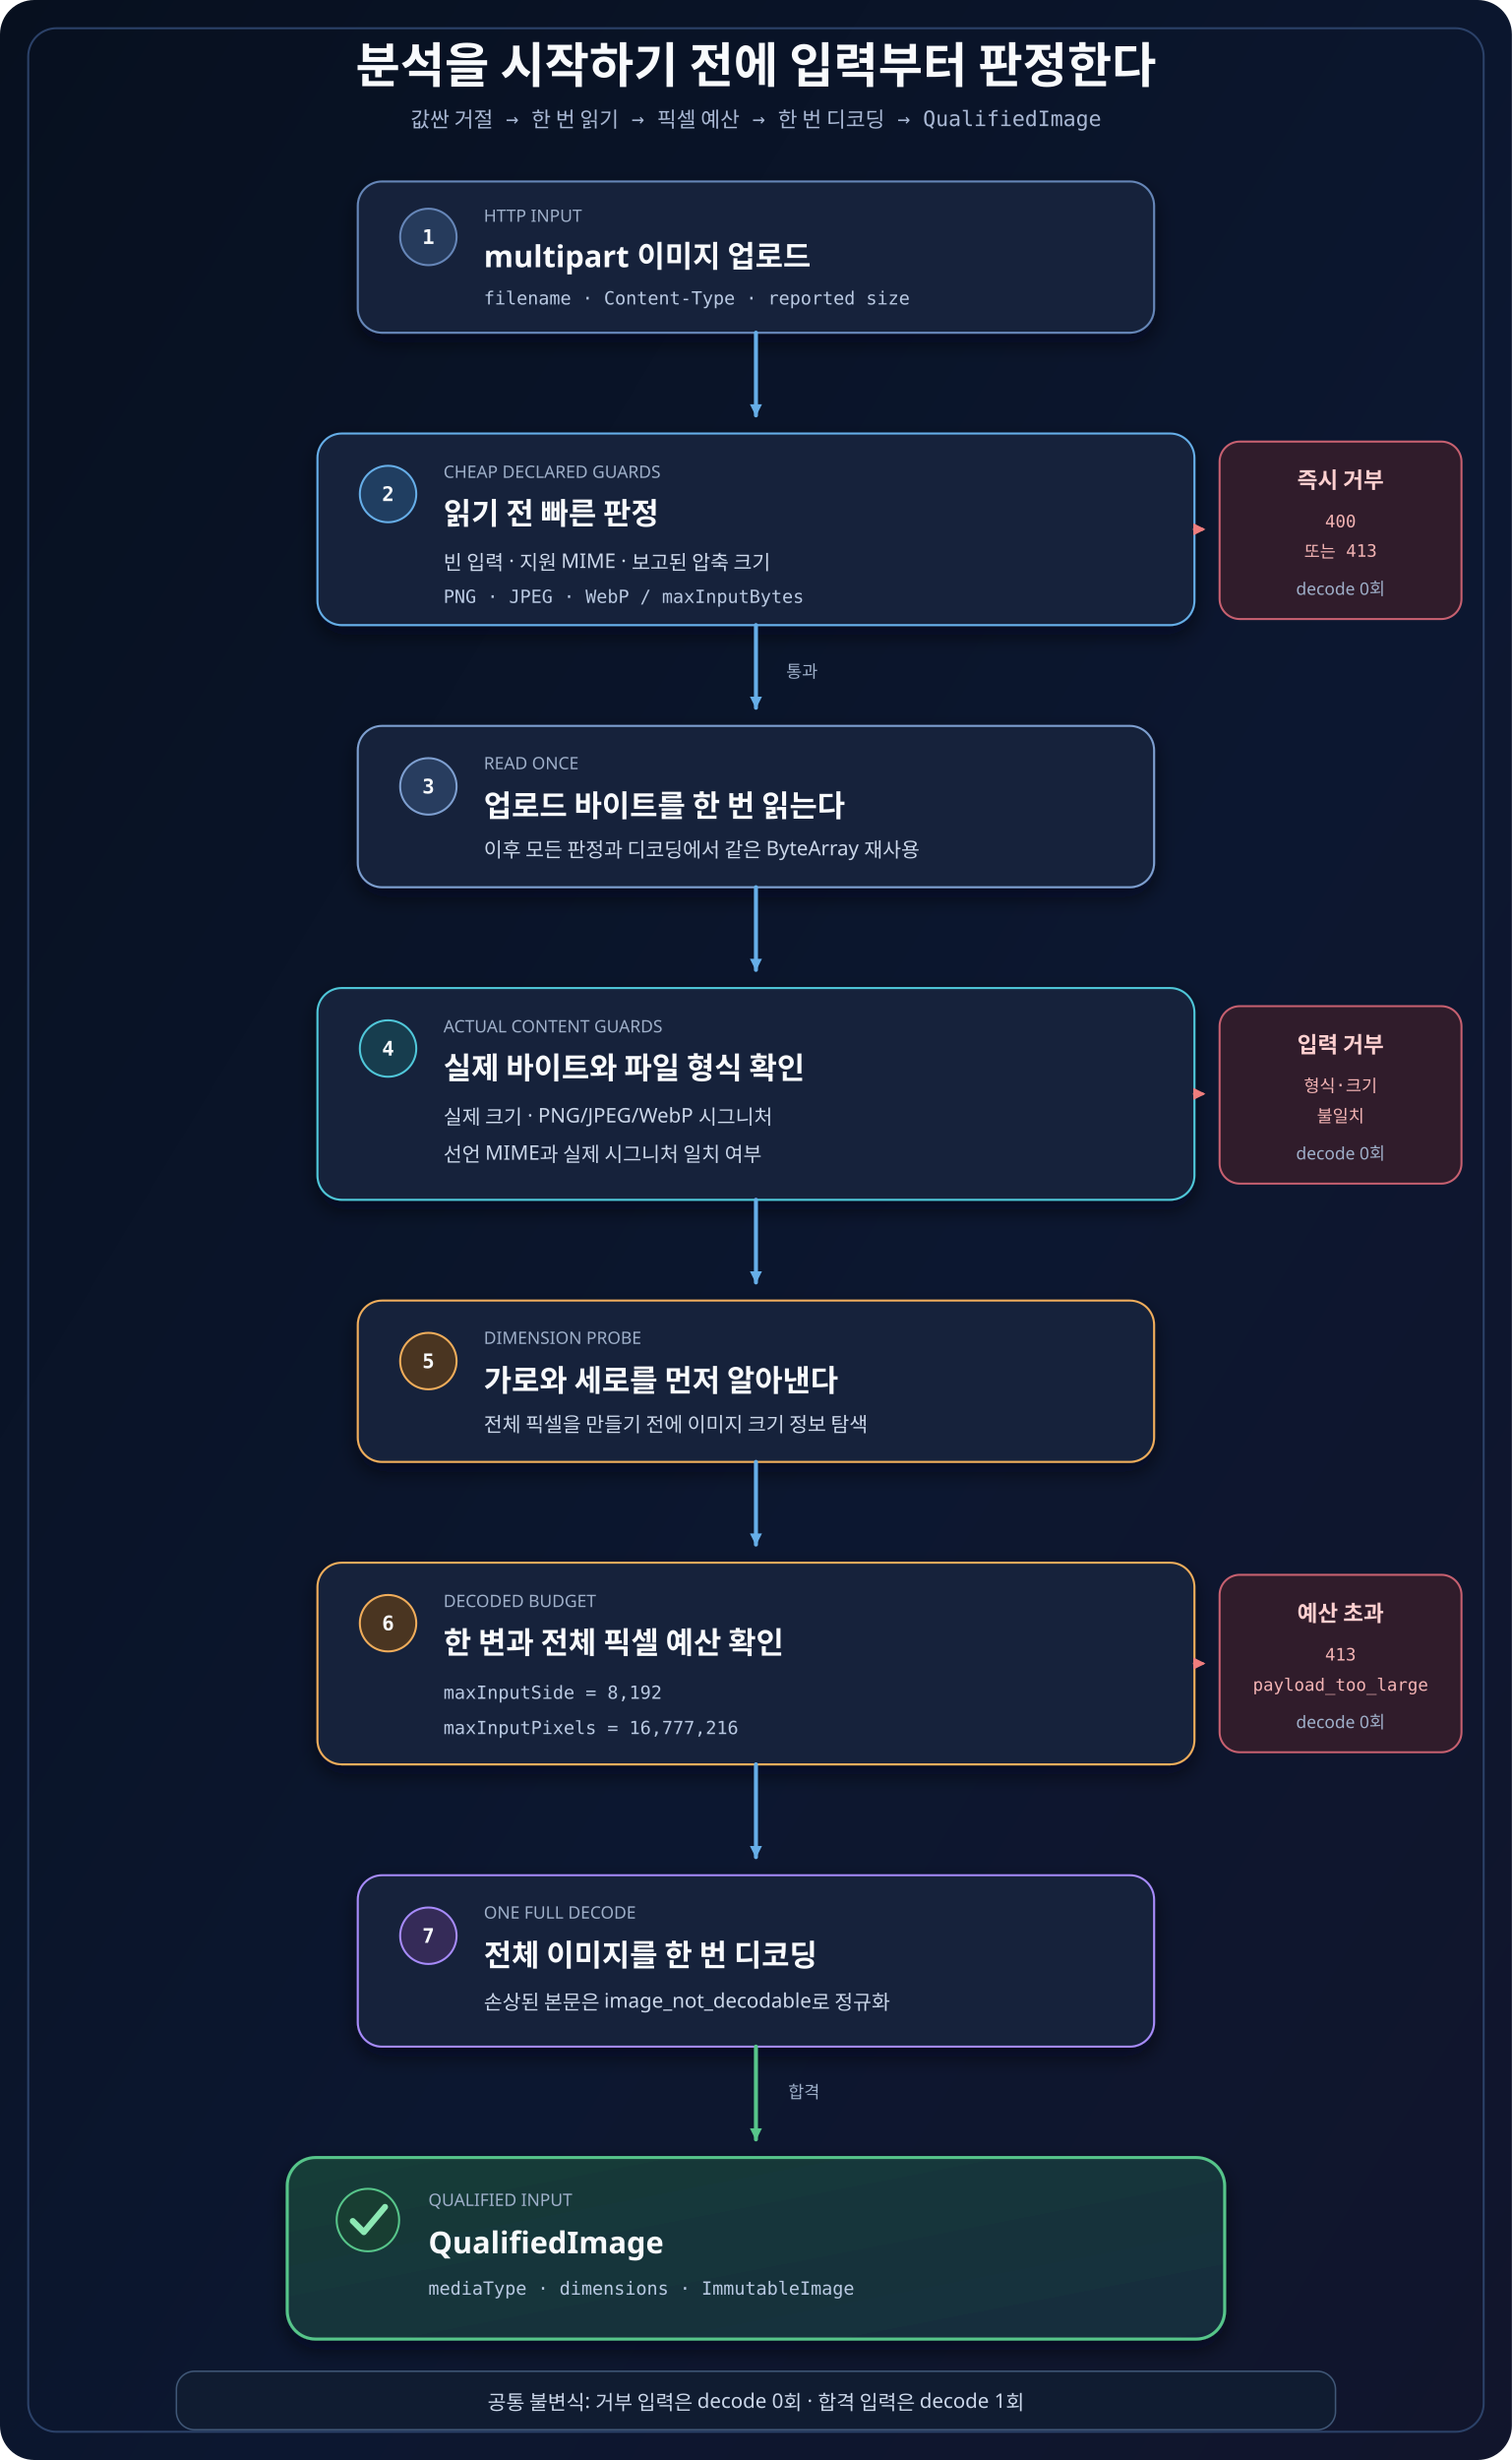
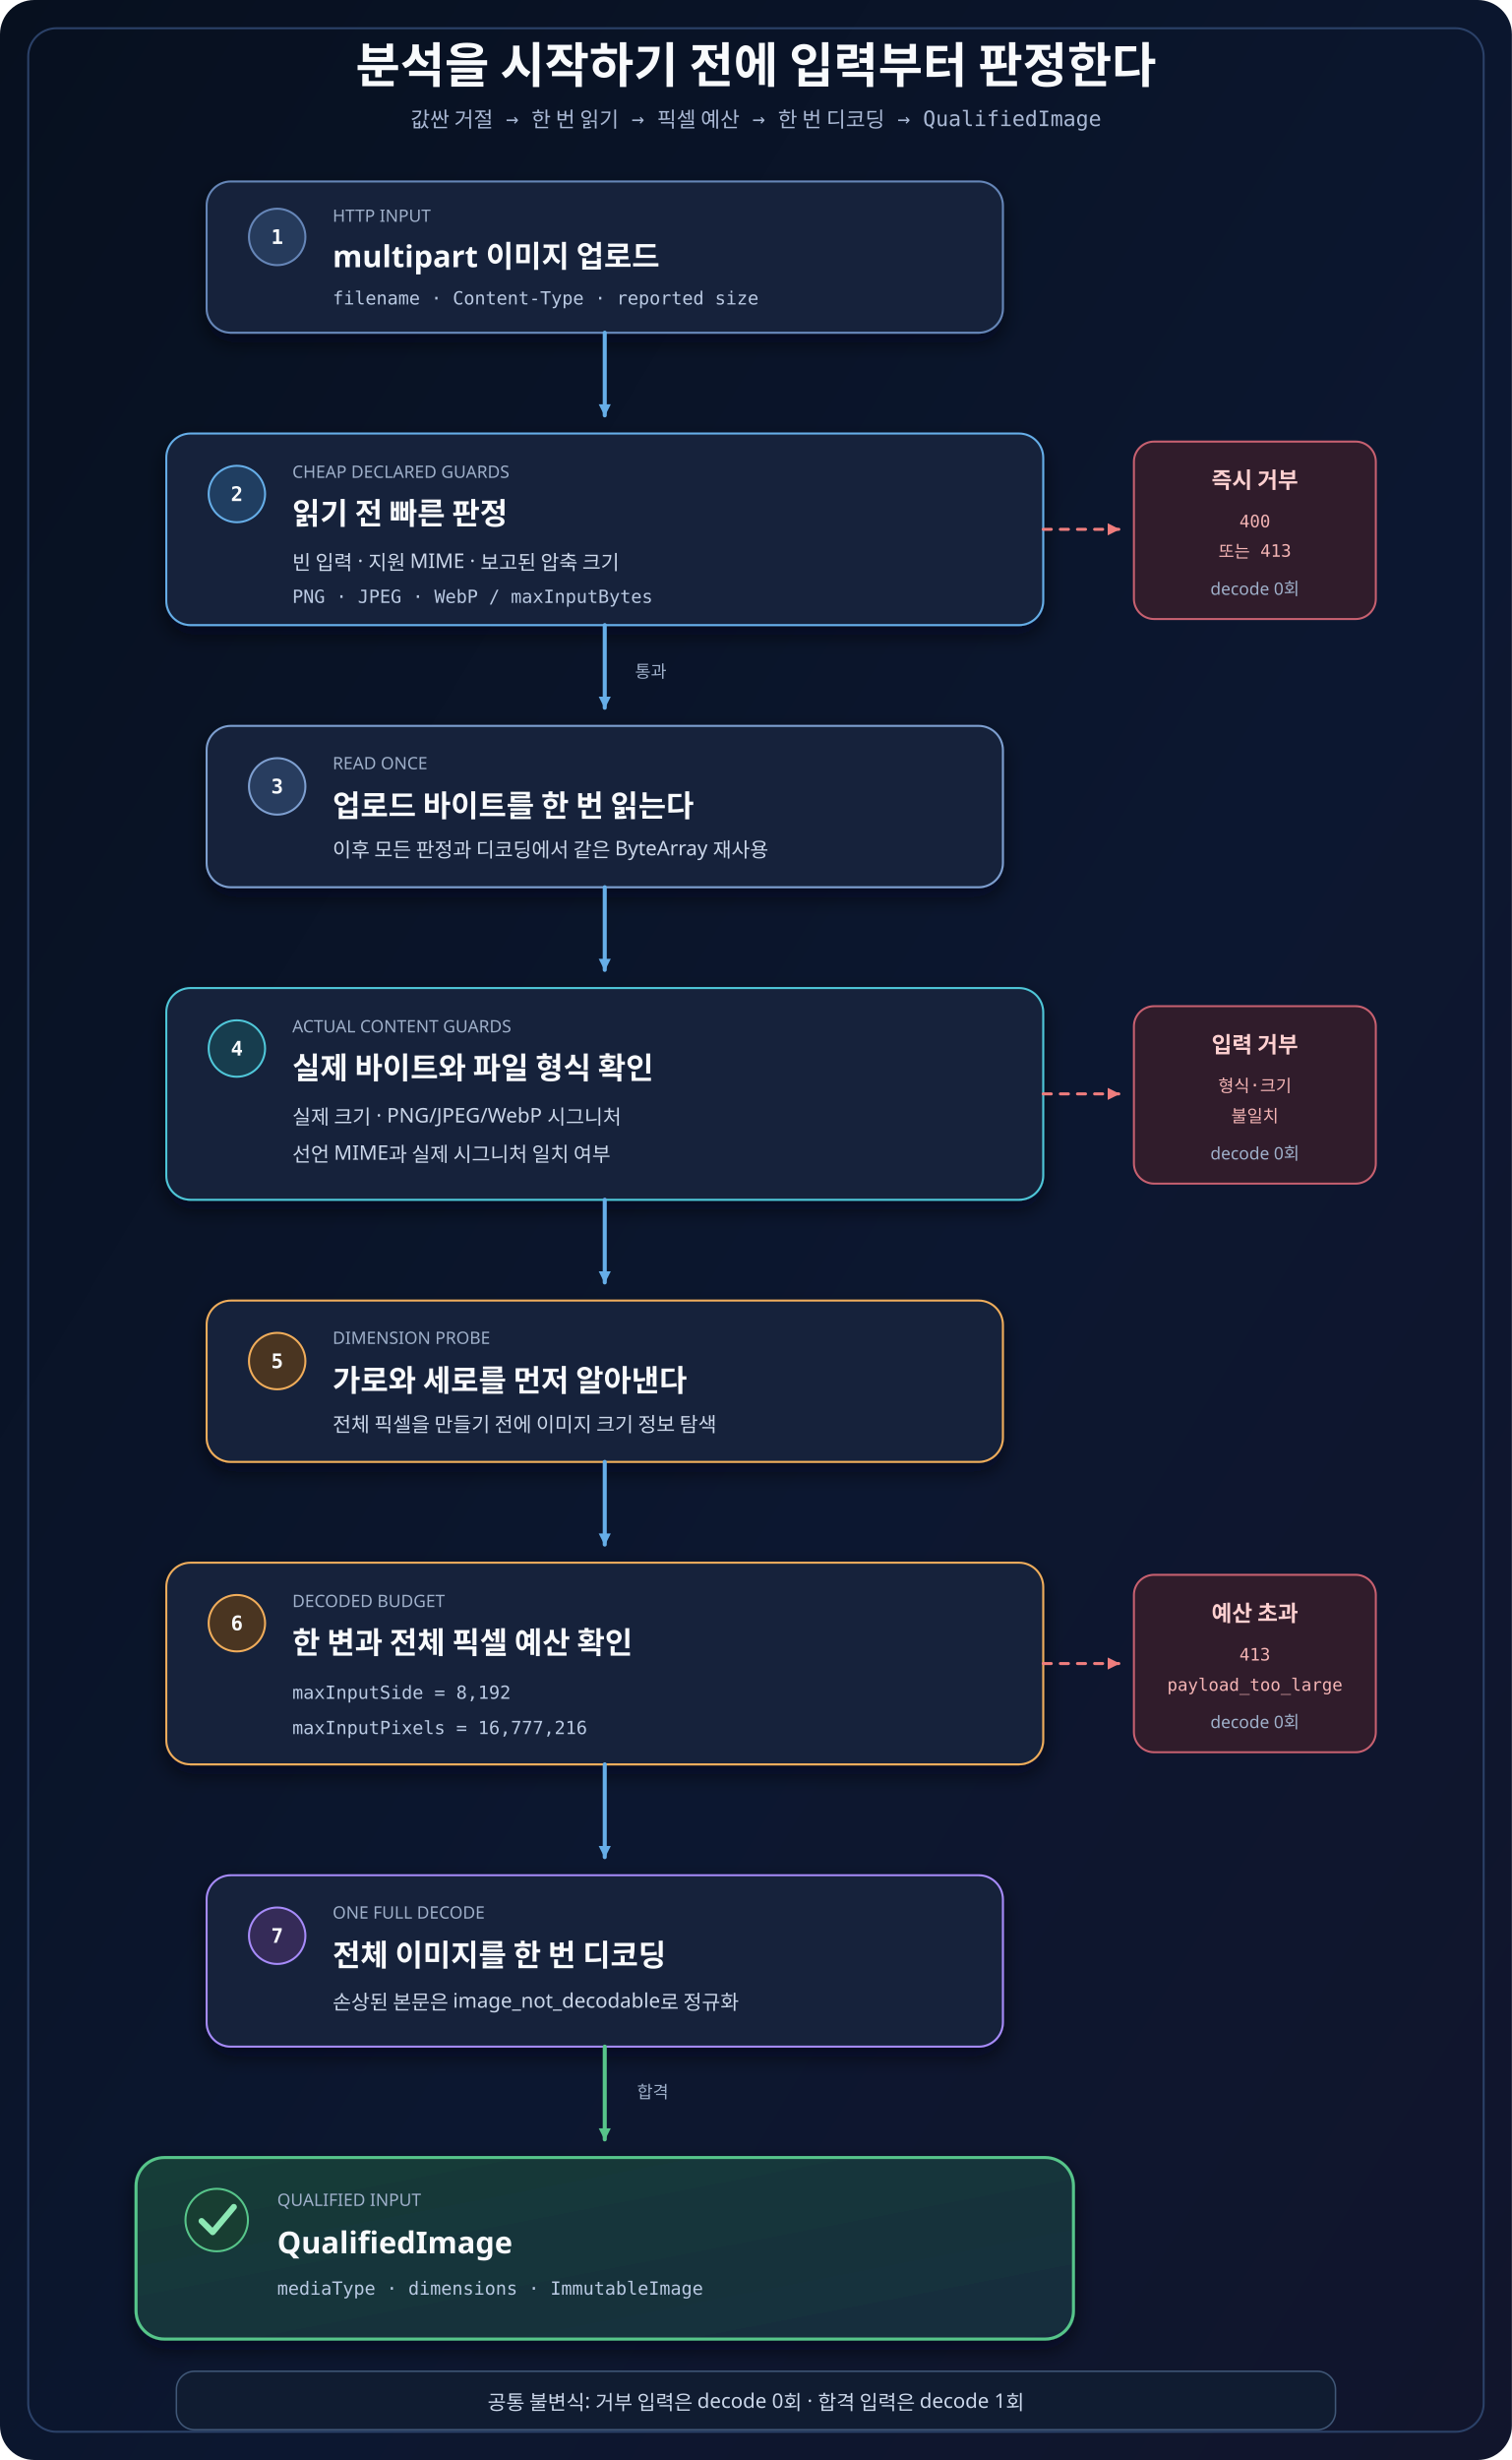
<svg xmlns="http://www.w3.org/2000/svg" width="1500" height="2440" viewBox="0 0 1500 2440" role="img" aria-labelledby="title desc">
  <defs>
    <linearGradient id="canvas" x1="0" y1="0" x2="1" y2="1">
      <stop offset="0" stop-color="#07101f" />
      <stop offset="0.58" stop-color="#0c1730" />
      <stop offset="1" stop-color="#11152c" />
    </linearGradient>
    <linearGradient id="qualified" x1="0" y1="0" x2="1" y2="1">
      <stop offset="0" stop-color="#173d38" />
      <stop offset="1" stop-color="#142c3d" />
    </linearGradient>
    <filter id="shadow" x="-18%" y="-20%" width="136%" height="150%">
      <feDropShadow dx="0" dy="9" stdDeviation="10" flood-color="#020617" flood-opacity="0.58" />
    </filter>
    <marker id="arrow-blue" markerWidth="14" markerHeight="14" refX="12" refY="7" orient="auto" markerUnits="userSpaceOnUse">
      <path d="M1 1 L13 7 L1 13 Z" fill="#66aee8" />
    </marker>
    <marker id="arrow-green" markerWidth="14" markerHeight="14" refX="12" refY="7" orient="auto" markerUnits="userSpaceOnUse">
      <path d="M1 1 L13 7 L1 13 Z" fill="#57c58a" />
    </marker>
    <marker id="arrow-red" markerWidth="14" markerHeight="14" refX="12" refY="7" orient="auto" markerUnits="userSpaceOnUse">
      <path d="M1 1 L13 7 L1 13 Z" fill="#ef7d7d" />
    </marker>
    <style>
      .title{font-family:'goorm Sans','Architects Daughter',sans-serif;font-size:48px;font-weight:700;fill:#f8fafc}
      .subtitle{font-family:'goorm Sans Code','Comic Mono','goorm Sans',monospace;font-size:21px;fill:#a9b8d4}
      .cardTitle{font-family:'goorm Sans','Architects Daughter',sans-serif;font-size:30px;font-weight:700;fill:#f8fafc}
      .body{font-family:'goorm Sans','Architects Daughter',sans-serif;font-size:20px;fill:#cbd7ea}
      .mono{font-family:'goorm Sans Code','Comic Mono','goorm Sans',monospace;font-size:18px;fill:#b9c9e2}
      .small{font-family:'goorm Sans','Architects Daughter',sans-serif;font-size:17px;fill:#9fb0ca}
      .step{font-family:'goorm Sans Code','Comic Mono','goorm Sans',monospace;font-size:20px;font-weight:700;fill:#f8fafc}
      .rejectTitle{font-family:'goorm Sans','Architects Daughter',sans-serif;font-size:22px;font-weight:700;fill:#ffd0d0}
      .rejectCode{font-family:'goorm Sans Code','Comic Mono','goorm Sans',monospace;font-size:17px;fill:#f4b4b4}
      .card{fill:#14233a;stroke-width:2;filter:url(#shadow)}
      .connector{fill:none;stroke-width:4;stroke-linecap:round;stroke-linejoin:round}
      .rejectLine{fill:none;stroke:#ef7d7d;stroke-width:3;stroke-linecap:round;stroke-dasharray:8 9}
      .pill{fill:#101c31;stroke-width:1.5}
    </style>
  </defs>
  <rect width="1500" height="2440" rx="34" fill="url(#canvas)" />
  <rect x="28" y="28" width="1444" height="2384" rx="28" fill="none" stroke="#2b4168" stroke-width="2" />
  <text class="title" x="750" y="82" text-anchor="middle">분석을 시작하기 전에 입력부터 판정한다</text>
  <text class="subtitle" x="750" y="126" text-anchor="middle">값싼 거절 → 한 번 읽기 → 픽셀 예산 → 한 번 디코딩 → QualifiedImage</text>
  <g id="card-upload" data-node="upload">
-     <rect class="card" x="355" y="180" width="790" height="150" rx="24" stroke="#6686b8" />
-     <circle cx="425" cy="235" r="28" fill="#263b5c" stroke="#6686b8" stroke-width="2" />
-     <text class="step" x="425" y="242" text-anchor="middle">1</text>
-     <text class="small" x="480" y="220">HTTP INPUT</text>
-     <text class="cardTitle" x="480" y="265">multipart 이미지 업로드</text>
-     <text class="mono" x="480" y="302">filename · Content-Type · reported size</text>
+     <rect class="card" x="205" y="180" width="790" height="150" rx="24" stroke="#6686b8" />
+     <circle cx="275" cy="235" r="28" fill="#263b5c" stroke="#6686b8" stroke-width="2" />
+     <text class="step" x="275" y="242" text-anchor="middle">1</text>
+     <text class="small" x="330" y="220">HTTP INPUT</text>
+     <text class="cardTitle" x="330" y="265">multipart 이미지 업로드</text>
+     <text class="mono" x="330" y="302">filename · Content-Type · reported size</text>
  </g>
-   <path class="connector" data-connector="upload-to-declared" d="M750 330 V412" stroke="#66aee8" marker-end="url(#arrow-blue)" />
+   <path class="connector" data-connector="upload-to-declared" d="M600 330 V412" stroke="#66aee8" marker-end="url(#arrow-blue)" />
  <g id="card-declared" data-node="declared-guards">
-     <rect class="card" x="315" y="430" width="870" height="190" rx="24" stroke="#66aee8" />
-     <circle cx="385" cy="490" r="28" fill="#203e61" stroke="#66aee8" stroke-width="2" />
-     <text class="step" x="385" y="497" text-anchor="middle">2</text>
-     <text class="small" x="440" y="474">CHEAP DECLARED GUARDS</text>
-     <text class="cardTitle" x="440" y="520">읽기 전 빠른 판정</text>
-     <text class="body" x="440" y="565">빈 입력 · 지원 MIME · 보고된 압축 크기</text>
-     <text class="mono" x="440" y="598">PNG · JPEG · WebP / maxInputBytes</text>
+     <rect class="card" x="165" y="430" width="870" height="190" rx="24" stroke="#66aee8" />
+     <circle cx="235" cy="490" r="28" fill="#203e61" stroke="#66aee8" stroke-width="2" />
+     <text class="step" x="235" y="497" text-anchor="middle">2</text>
+     <text class="small" x="290" y="474">CHEAP DECLARED GUARDS</text>
+     <text class="cardTitle" x="290" y="520">읽기 전 빠른 판정</text>
+     <text class="body" x="290" y="565">빈 입력 · 지원 MIME · 보고된 압축 크기</text>
+     <text class="mono" x="290" y="598">PNG · JPEG · WebP / maxInputBytes</text>
  </g>
-   <path class="rejectLine" data-connector="declared-to-reject" d="M1185 525 H1195" marker-end="url(#arrow-red)" />
+   <path class="rejectLine" data-connector="declared-to-reject" d="M1035 525 H1110" marker-end="url(#arrow-red)" />
  <g id="reject-early" data-node="reject-early">
-     <rect x="1210" y="438" width="240" height="176" rx="20" fill="#301c2b" stroke="#c76070" stroke-width="2" />
-     <text class="rejectTitle" x="1330" y="484" text-anchor="middle">즉시 거부</text>
-     <text class="rejectCode" x="1330" y="523" text-anchor="middle">400</text>
-     <text class="rejectCode" x="1330" y="553" text-anchor="middle">또는 413</text>
-     <text class="small" x="1330" y="590" text-anchor="middle">decode 0회</text>
+     <rect x="1125" y="438" width="240" height="176" rx="20" fill="#301c2b" stroke="#c76070" stroke-width="2" />
+     <text class="rejectTitle" x="1245" y="484" text-anchor="middle">즉시 거부</text>
+     <text class="rejectCode" x="1245" y="523" text-anchor="middle">400</text>
+     <text class="rejectCode" x="1245" y="553" text-anchor="middle">또는 413</text>
+     <text class="small" x="1245" y="590" text-anchor="middle">decode 0회</text>
  </g>
-   <path class="connector" data-connector="declared-to-read" d="M750 620 V702" stroke="#66aee8" marker-end="url(#arrow-blue)" />
-   <text class="small" x="780" y="672">통과</text>
+   <path class="connector" data-connector="declared-to-read" d="M600 620 V702" stroke="#66aee8" marker-end="url(#arrow-blue)" />
+   <text class="small" x="630" y="672">통과</text>
  <g id="card-read" data-node="read-once">
-     <rect class="card" x="355" y="720" width="790" height="160" rx="24" stroke="#7e9fd0" />
-     <circle cx="425" cy="780" r="28" fill="#283d5f" stroke="#7e9fd0" stroke-width="2" />
-     <text class="step" x="425" y="787" text-anchor="middle">3</text>
-     <text class="small" x="480" y="763">READ ONCE</text>
-     <text class="cardTitle" x="480" y="810">업로드 바이트를 한 번 읽는다</text>
-     <text class="body" x="480" y="850">이후 모든 판정과 디코딩에서 같은 ByteArray 재사용</text>
+     <rect class="card" x="205" y="720" width="790" height="160" rx="24" stroke="#7e9fd0" />
+     <circle cx="275" cy="780" r="28" fill="#283d5f" stroke="#7e9fd0" stroke-width="2" />
+     <text class="step" x="275" y="787" text-anchor="middle">3</text>
+     <text class="small" x="330" y="763">READ ONCE</text>
+     <text class="cardTitle" x="330" y="810">업로드 바이트를 한 번 읽는다</text>
+     <text class="body" x="330" y="850">이후 모든 판정과 디코딩에서 같은 ByteArray 재사용</text>
  </g>
-   <path class="connector" data-connector="read-to-actual" d="M750 880 V962" stroke="#66aee8" marker-end="url(#arrow-blue)" />
+   <path class="connector" data-connector="read-to-actual" d="M600 880 V962" stroke="#66aee8" marker-end="url(#arrow-blue)" />
  <g id="card-actual" data-node="actual-guards">
-     <rect class="card" x="315" y="980" width="870" height="210" rx="24" stroke="#50c7d9" />
-     <circle cx="385" cy="1040" r="28" fill="#173d4e" stroke="#50c7d9" stroke-width="2" />
-     <text class="step" x="385" y="1047" text-anchor="middle">4</text>
-     <text class="small" x="440" y="1024">ACTUAL CONTENT GUARDS</text>
-     <text class="cardTitle" x="440" y="1070">실제 바이트와 파일 형식 확인</text>
-     <text class="body" x="440" y="1115">실제 크기 · PNG/JPEG/WebP 시그니처</text>
-     <text class="body" x="440" y="1152">선언 MIME과 실제 시그니처 일치 여부</text>
+     <rect class="card" x="165" y="980" width="870" height="210" rx="24" stroke="#50c7d9" />
+     <circle cx="235" cy="1040" r="28" fill="#173d4e" stroke="#50c7d9" stroke-width="2" />
+     <text class="step" x="235" y="1047" text-anchor="middle">4</text>
+     <text class="small" x="290" y="1024">ACTUAL CONTENT GUARDS</text>
+     <text class="cardTitle" x="290" y="1070">실제 바이트와 파일 형식 확인</text>
+     <text class="body" x="290" y="1115">실제 크기 · PNG/JPEG/WebP 시그니처</text>
+     <text class="body" x="290" y="1152">선언 MIME과 실제 시그니처 일치 여부</text>
  </g>
-   <path class="rejectLine" data-connector="actual-to-reject" d="M1185 1085 H1195" marker-end="url(#arrow-red)" />
+   <path class="rejectLine" data-connector="actual-to-reject" d="M1035 1085 H1110" marker-end="url(#arrow-red)" />
  <g id="reject-content" data-node="reject-content">
-     <rect x="1210" y="998" width="240" height="176" rx="20" fill="#301c2b" stroke="#c76070" stroke-width="2" />
-     <text class="rejectTitle" x="1330" y="1044" text-anchor="middle">입력 거부</text>
-     <text class="rejectCode" x="1330" y="1083" text-anchor="middle">형식·크기</text>
-     <text class="rejectCode" x="1330" y="1113" text-anchor="middle">불일치</text>
-     <text class="small" x="1330" y="1150" text-anchor="middle">decode 0회</text>
+     <rect x="1125" y="998" width="240" height="176" rx="20" fill="#301c2b" stroke="#c76070" stroke-width="2" />
+     <text class="rejectTitle" x="1245" y="1044" text-anchor="middle">입력 거부</text>
+     <text class="rejectCode" x="1245" y="1083" text-anchor="middle">형식·크기</text>
+     <text class="rejectCode" x="1245" y="1113" text-anchor="middle">불일치</text>
+     <text class="small" x="1245" y="1150" text-anchor="middle">decode 0회</text>
  </g>
-   <path class="connector" data-connector="actual-to-probe" d="M750 1190 V1272" stroke="#66aee8" marker-end="url(#arrow-blue)" />
+   <path class="connector" data-connector="actual-to-probe" d="M600 1190 V1272" stroke="#66aee8" marker-end="url(#arrow-blue)" />
  <g id="card-probe" data-node="dimension-probe">
-     <rect class="card" x="355" y="1290" width="790" height="160" rx="24" stroke="#f0ad5b" />
-     <circle cx="425" cy="1350" r="28" fill="#4a3521" stroke="#f0ad5b" stroke-width="2" />
-     <text class="step" x="425" y="1357" text-anchor="middle">5</text>
-     <text class="small" x="480" y="1333">DIMENSION PROBE</text>
-     <text class="cardTitle" x="480" y="1380">가로와 세로를 먼저 알아낸다</text>
-     <text class="body" x="480" y="1420">전체 픽셀을 만들기 전에 이미지 크기 정보 탐색</text>
+     <rect class="card" x="205" y="1290" width="790" height="160" rx="24" stroke="#f0ad5b" />
+     <circle cx="275" cy="1350" r="28" fill="#4a3521" stroke="#f0ad5b" stroke-width="2" />
+     <text class="step" x="275" y="1357" text-anchor="middle">5</text>
+     <text class="small" x="330" y="1333">DIMENSION PROBE</text>
+     <text class="cardTitle" x="330" y="1380">가로와 세로를 먼저 알아낸다</text>
+     <text class="body" x="330" y="1420">전체 픽셀을 만들기 전에 이미지 크기 정보 탐색</text>
  </g>
-   <path class="connector" data-connector="probe-to-budget" d="M750 1450 V1532" stroke="#66aee8" marker-end="url(#arrow-blue)" />
+   <path class="connector" data-connector="probe-to-budget" d="M600 1450 V1532" stroke="#66aee8" marker-end="url(#arrow-blue)" />
  <g id="card-budget" data-node="decoded-budget">
-     <rect class="card" x="315" y="1550" width="870" height="200" rx="24" stroke="#f0ad5b" />
-     <circle cx="385" cy="1610" r="28" fill="#4a3521" stroke="#f0ad5b" stroke-width="2" />
-     <text class="step" x="385" y="1617" text-anchor="middle">6</text>
-     <text class="small" x="440" y="1594">DECODED BUDGET</text>
-     <text class="cardTitle" x="440" y="1640">한 변과 전체 픽셀 예산 확인</text>
-     <text class="mono" x="440" y="1685">maxInputSide = 8,192</text>
-     <text class="mono" x="440" y="1720">maxInputPixels = 16,777,216</text>
+     <rect class="card" x="165" y="1550" width="870" height="200" rx="24" stroke="#f0ad5b" />
+     <circle cx="235" cy="1610" r="28" fill="#4a3521" stroke="#f0ad5b" stroke-width="2" />
+     <text class="step" x="235" y="1617" text-anchor="middle">6</text>
+     <text class="small" x="290" y="1594">DECODED BUDGET</text>
+     <text class="cardTitle" x="290" y="1640">한 변과 전체 픽셀 예산 확인</text>
+     <text class="mono" x="290" y="1685">maxInputSide = 8,192</text>
+     <text class="mono" x="290" y="1720">maxInputPixels = 16,777,216</text>
  </g>
-   <path class="rejectLine" data-connector="budget-to-reject" d="M1185 1650 H1195" marker-end="url(#arrow-red)" />
+   <path class="rejectLine" data-connector="budget-to-reject" d="M1035 1650 H1110" marker-end="url(#arrow-red)" />
  <g id="reject-budget" data-node="reject-budget">
-     <rect x="1210" y="1562" width="240" height="176" rx="20" fill="#301c2b" stroke="#c76070" stroke-width="2" />
-     <text class="rejectTitle" x="1330" y="1608" text-anchor="middle">예산 초과</text>
-     <text class="rejectCode" x="1330" y="1647" text-anchor="middle">413</text>
-     <text class="rejectCode" x="1330" y="1677" text-anchor="middle">payload_too_large</text>
-     <text class="small" x="1330" y="1714" text-anchor="middle">decode 0회</text>
+     <rect x="1125" y="1562" width="240" height="176" rx="20" fill="#301c2b" stroke="#c76070" stroke-width="2" />
+     <text class="rejectTitle" x="1245" y="1608" text-anchor="middle">예산 초과</text>
+     <text class="rejectCode" x="1245" y="1647" text-anchor="middle">413</text>
+     <text class="rejectCode" x="1245" y="1677" text-anchor="middle">payload_too_large</text>
+     <text class="small" x="1245" y="1714" text-anchor="middle">decode 0회</text>
  </g>
-   <path class="connector" data-connector="budget-to-decode" d="M750 1750 V1842" stroke="#66aee8" marker-end="url(#arrow-blue)" />
+   <path class="connector" data-connector="budget-to-decode" d="M600 1750 V1842" stroke="#66aee8" marker-end="url(#arrow-blue)" />
  <g id="card-decode" data-node="decode-once">
-     <rect class="card" x="355" y="1860" width="790" height="170" rx="24" stroke="#a78bfa" />
-     <circle cx="425" cy="1920" r="28" fill="#352b58" stroke="#a78bfa" stroke-width="2" />
-     <text class="step" x="425" y="1927" text-anchor="middle">7</text>
-     <text class="small" x="480" y="1903">ONE FULL DECODE</text>
-     <text class="cardTitle" x="480" y="1950">전체 이미지를 한 번 디코딩</text>
-     <text class="body" x="480" y="1993">손상된 본문은 image_not_decodable로 정규화</text>
+     <rect class="card" x="205" y="1860" width="790" height="170" rx="24" stroke="#a78bfa" />
+     <circle cx="275" cy="1920" r="28" fill="#352b58" stroke="#a78bfa" stroke-width="2" />
+     <text class="step" x="275" y="1927" text-anchor="middle">7</text>
+     <text class="small" x="330" y="1903">ONE FULL DECODE</text>
+     <text class="cardTitle" x="330" y="1950">전체 이미지를 한 번 디코딩</text>
+     <text class="body" x="330" y="1993">손상된 본문은 image_not_decodable로 정규화</text>
  </g>
-   <path class="connector" data-connector="decode-to-qualified" d="M750 2030 V2122" stroke="#57c58a" marker-end="url(#arrow-green)" />
-   <text class="small" x="782" y="2081">합격</text>
+   <path class="connector" data-connector="decode-to-qualified" d="M600 2030 V2122" stroke="#57c58a" marker-end="url(#arrow-green)" />
+   <text class="small" x="632" y="2081">합격</text>
  <g id="card-qualified" data-node="qualified-image">
-     <rect x="285" y="2140" width="930" height="180" rx="28" fill="url(#qualified)" stroke="#57c58a" stroke-width="3" filter="url(#shadow)" />
-     <circle cx="365" cy="2202" r="31" fill="#183e32" stroke="#57c58a" stroke-width="2" />
-     <path d="M350 2203 L361 2214 L382 2189" fill="none" stroke="#8ce8b4" stroke-width="6" stroke-linecap="round" stroke-linejoin="round" />
-     <text class="small" x="425" y="2188">QUALIFIED INPUT</text>
-     <text class="cardTitle" x="425" y="2235">QualifiedImage</text>
-     <text class="mono" x="425" y="2276">mediaType · dimensions · ImmutableImage</text>
+     <rect x="135" y="2140" width="930" height="180" rx="28" fill="url(#qualified)" stroke="#57c58a" stroke-width="3" filter="url(#shadow)" />
+     <circle cx="215" cy="2202" r="31" fill="#183e32" stroke="#57c58a" stroke-width="2" />
+     <path d="M200 2203 L211 2214 L232 2189" fill="none" stroke="#8ce8b4" stroke-width="6" stroke-linecap="round" stroke-linejoin="round" />
+     <text class="small" x="275" y="2188">QUALIFIED INPUT</text>
+     <text class="cardTitle" x="275" y="2235">QualifiedImage</text>
+     <text class="mono" x="275" y="2276">mediaType · dimensions · ImmutableImage</text>
  </g>
  <rect class="pill" x="175" y="2352" width="1150" height="58" rx="18" stroke="#405777" />
  <text class="body" x="750" y="2390" text-anchor="middle">공통 불변식: 거부 입력은 decode 0회 · 합격 입력은 decode 1회</text>
</svg>
